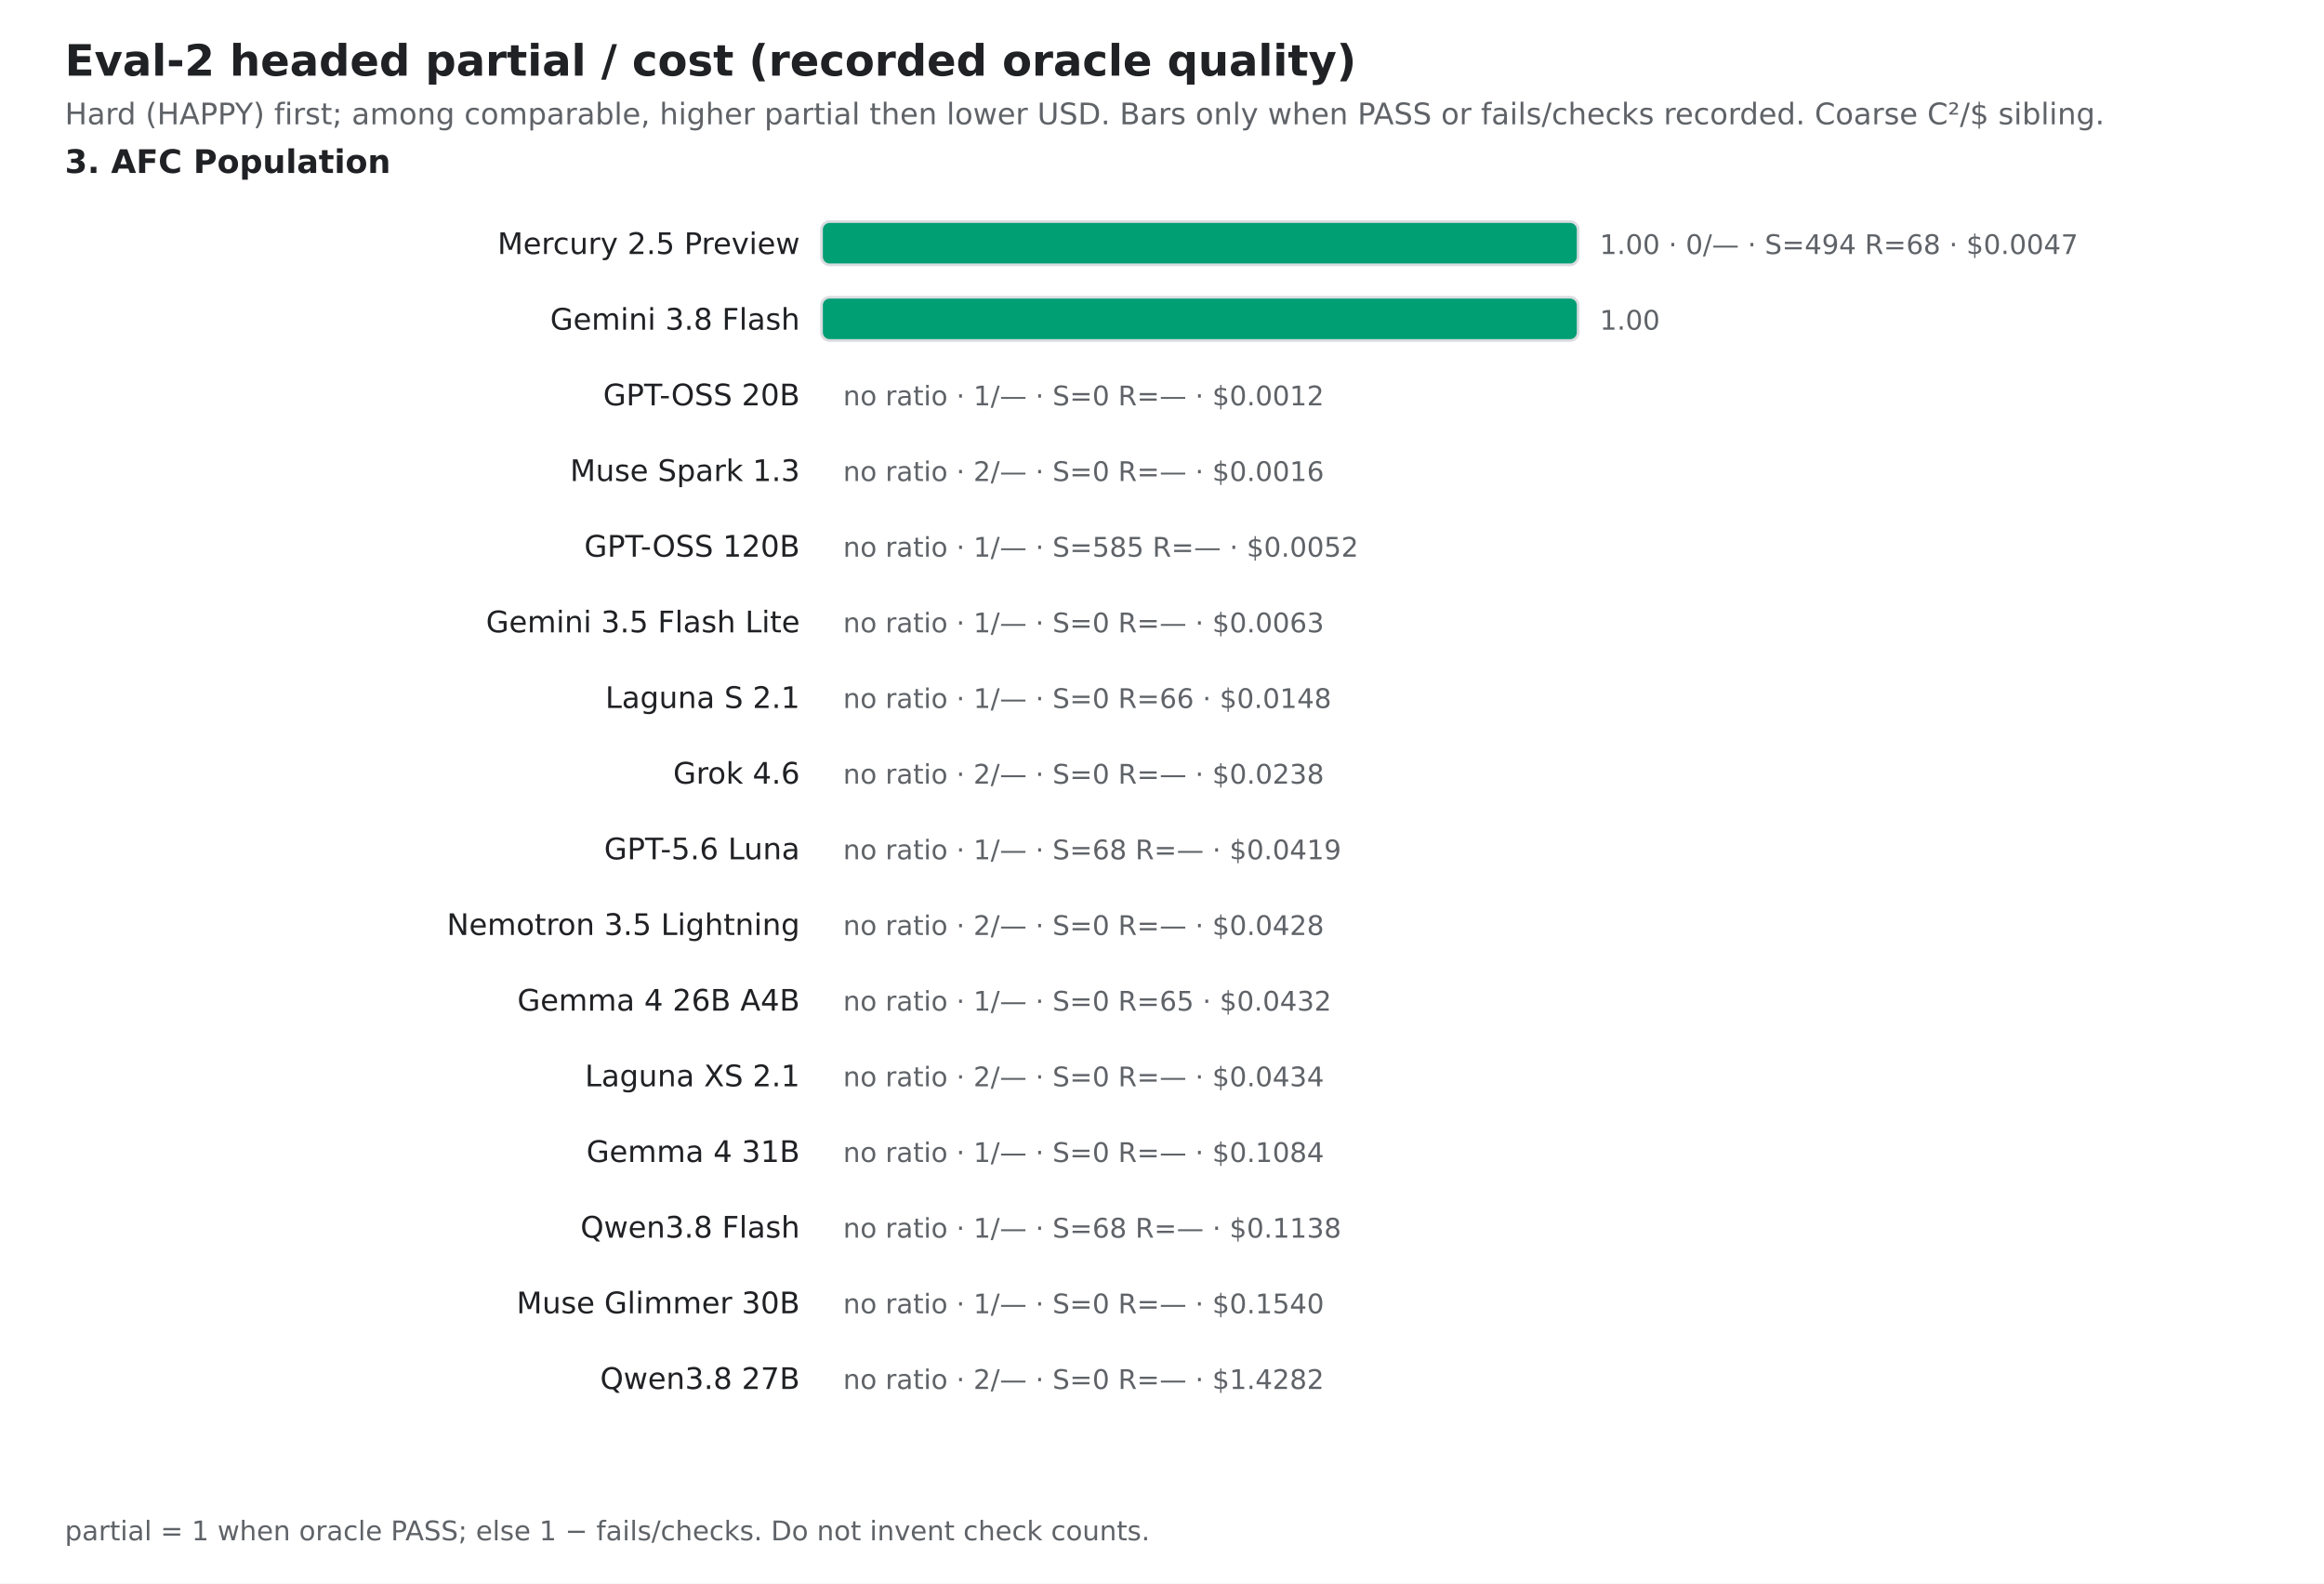
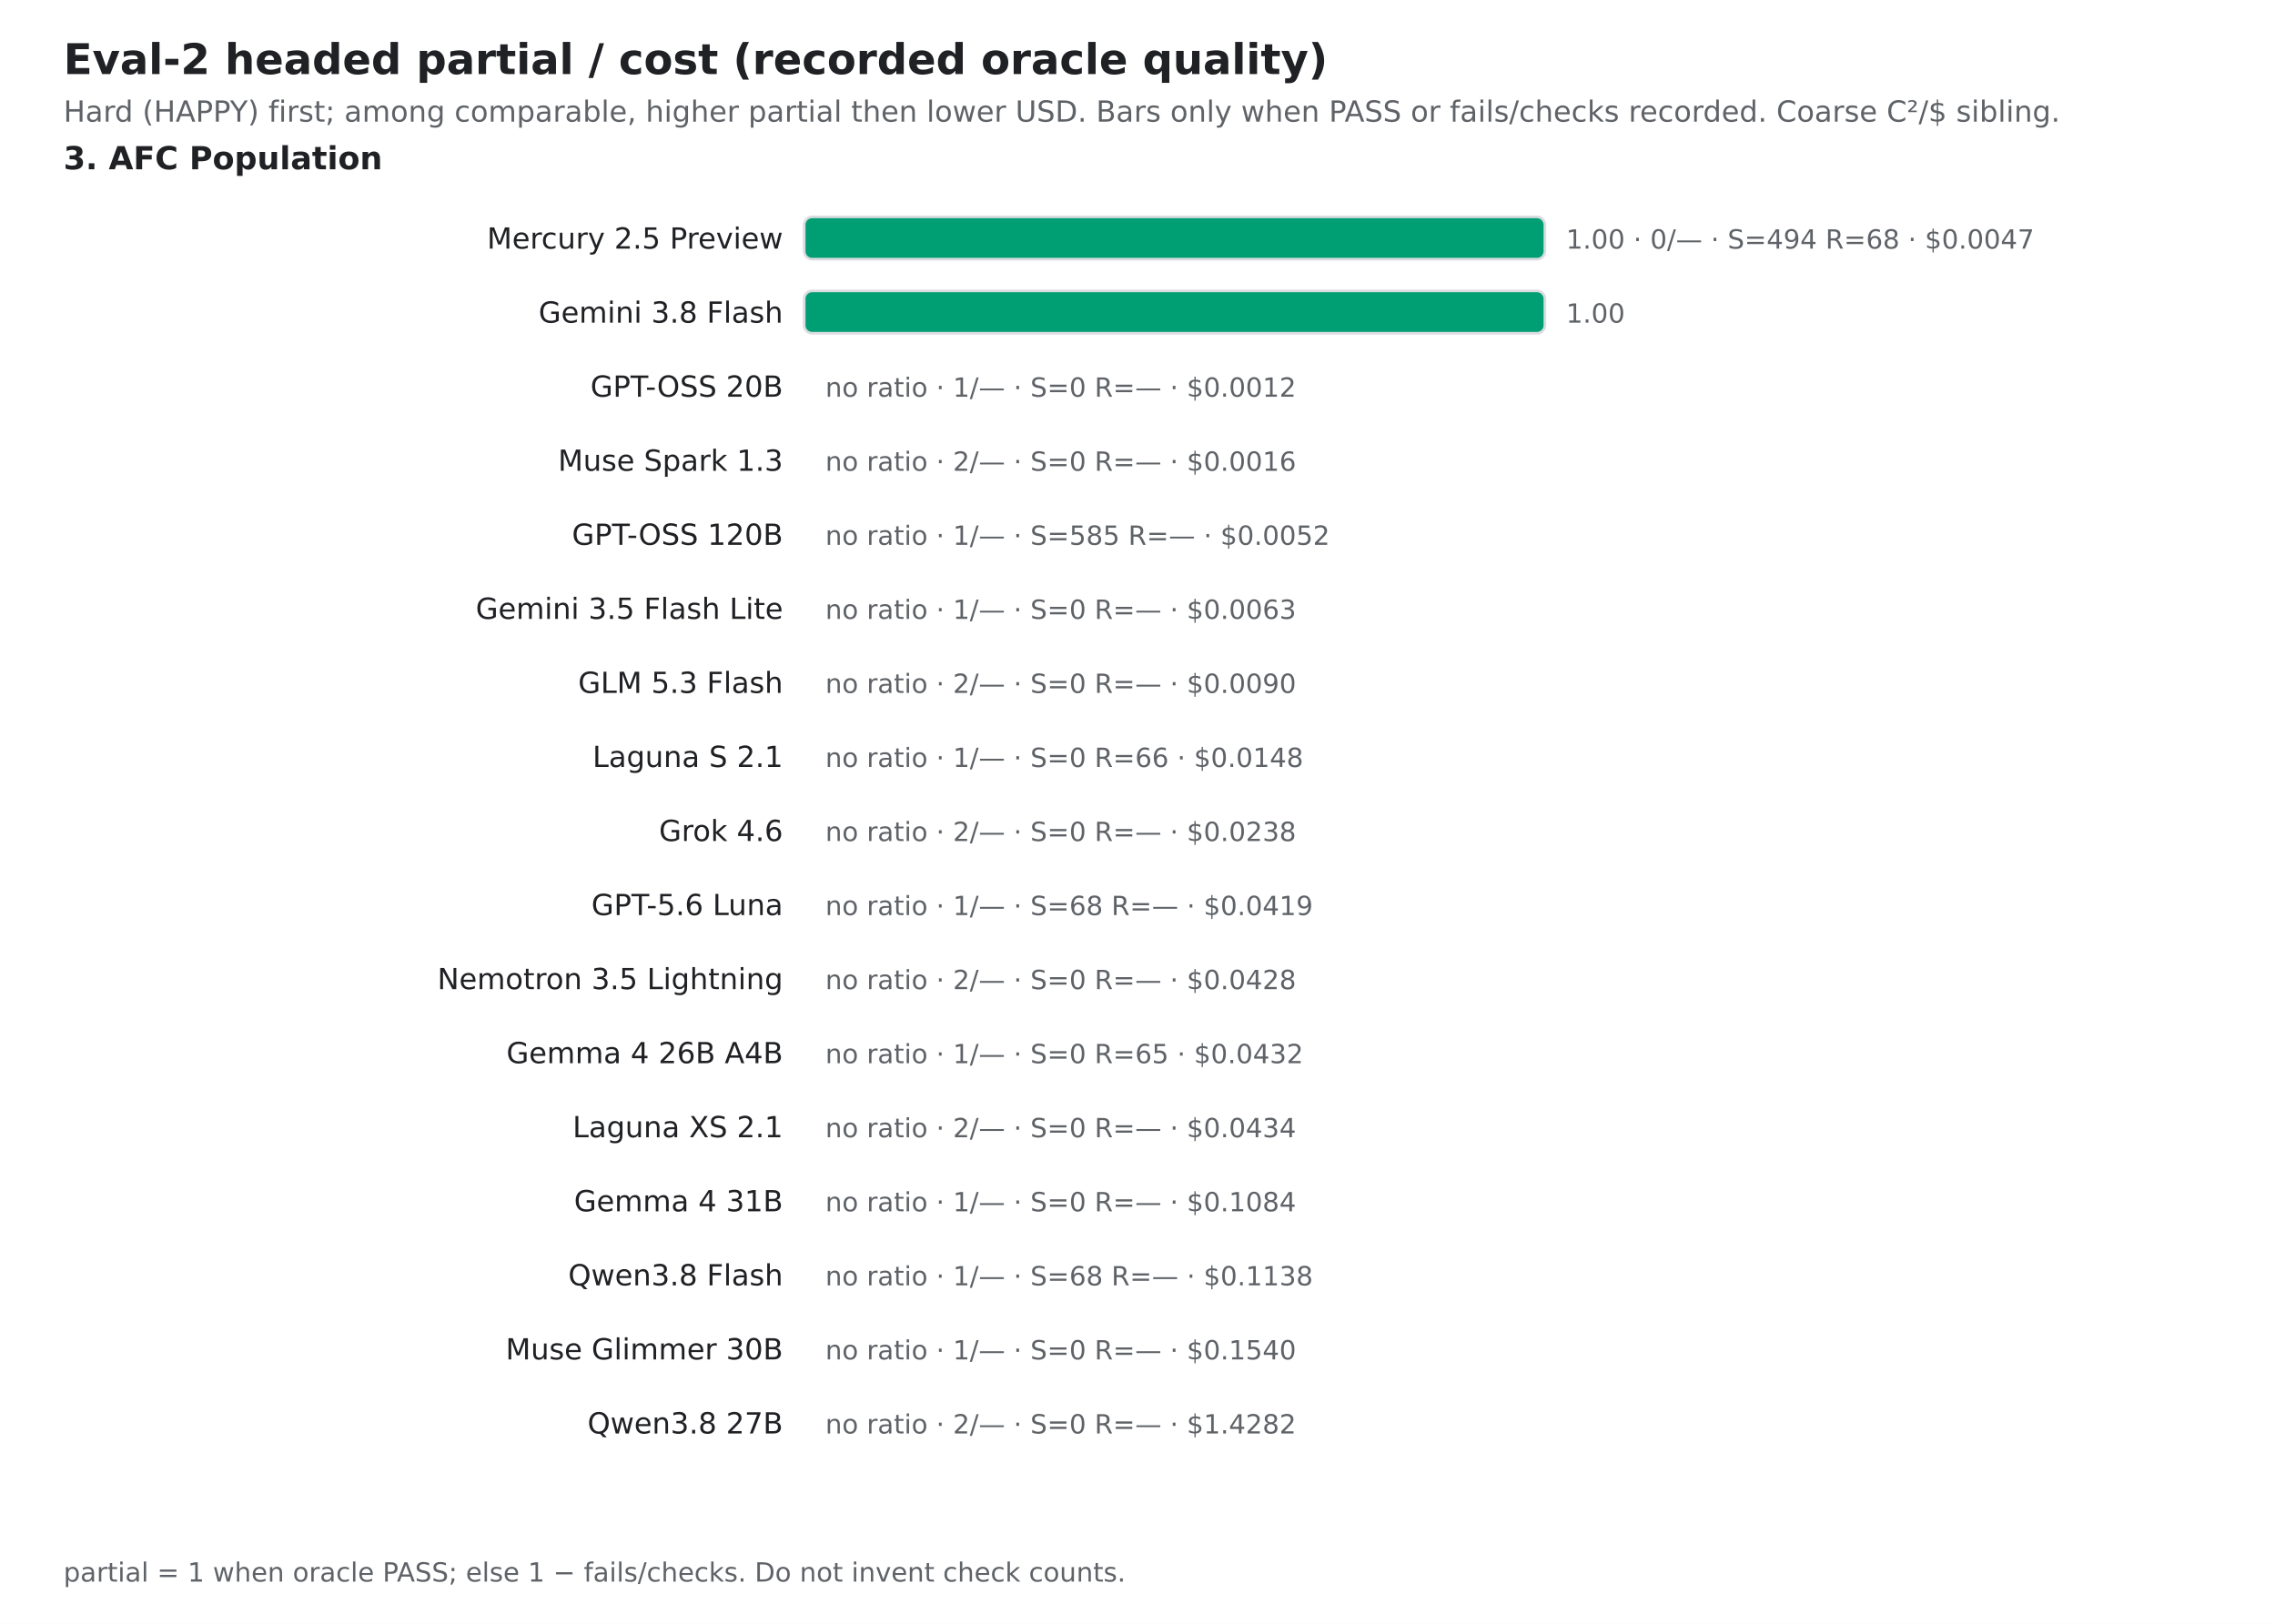
- <svg xmlns="http://www.w3.org/2000/svg" width="860" height="586" viewBox="0 0 860 586" role="img">
-   <rect width="860" height="586" fill="#ffffff" />
+ <svg xmlns="http://www.w3.org/2000/svg" width="860" height="614" viewBox="0 0 860 614" role="img">
+   <rect width="860" height="614" fill="#ffffff" />
  <text x="24" y="28" font-family="DejaVu Sans, sans-serif" font-size="16" font-weight="700" fill="#202124">Eval-2 headed partial / cost (recorded oracle quality)</text>
  <text x="24" y="46" font-family="DejaVu Sans, sans-serif" font-size="11" fill="#5f6368">Hard (HAPPY) first; among comparable, higher partial then lower USD. Bars only when PASS or fails/checks recorded. Coarse C²/$ sibling.</text>
  <text x="24" y="64" font-family="DejaVu Sans, sans-serif" font-size="12" font-weight="700" fill="#202124">3. AFC Population</text>
  <text x="296.0" y="94.0" text-anchor="end" font-family="DejaVu Sans, sans-serif" font-size="11" fill="#202124">Mercury 2.5 Preview</text>
  <rect x="304.0" y="82.0" width="280.0" height="16" rx="3" fill="#009E73" stroke="#dadce0" data-partial-score="1.00" />
  <text x="592.0" y="94.0" font-family="DejaVu Sans, sans-serif" font-size="10" fill="#5f6368">1.00 · 0/— · S=494 R=68 · $0.0047</text>
  <text x="296.0" y="122.0" text-anchor="end" font-family="DejaVu Sans, sans-serif" font-size="11" fill="#202124">Gemini 3.8 Flash</text>
  <rect x="304.0" y="110.0" width="280.0" height="16" rx="3" fill="#009E73" stroke="#dadce0" data-partial-score="1.00" />
  <text x="592.0" y="122.0" font-family="DejaVu Sans, sans-serif" font-size="10" fill="#5f6368">1.00</text>
  <text x="296.0" y="150.0" text-anchor="end" font-family="DejaVu Sans, sans-serif" font-size="11" fill="#202124">GPT-OSS 20B</text>
  <text x="312.0" y="150.0" font-family="DejaVu Sans, sans-serif" font-size="10" fill="#5f6368">no ratio · 1/— · S=0 R=— · $0.0012</text>
  <text x="296.0" y="178.0" text-anchor="end" font-family="DejaVu Sans, sans-serif" font-size="11" fill="#202124">Muse Spark 1.3</text>
  <text x="312.0" y="178.0" font-family="DejaVu Sans, sans-serif" font-size="10" fill="#5f6368">no ratio · 2/— · S=0 R=— · $0.0016</text>
  <text x="296.0" y="206.0" text-anchor="end" font-family="DejaVu Sans, sans-serif" font-size="11" fill="#202124">GPT-OSS 120B</text>
  <text x="312.0" y="206.0" font-family="DejaVu Sans, sans-serif" font-size="10" fill="#5f6368">no ratio · 1/— · S=585 R=— · $0.0052</text>
  <text x="296.0" y="234.0" text-anchor="end" font-family="DejaVu Sans, sans-serif" font-size="11" fill="#202124">Gemini 3.5 Flash Lite</text>
  <text x="312.0" y="234.0" font-family="DejaVu Sans, sans-serif" font-size="10" fill="#5f6368">no ratio · 1/— · S=0 R=— · $0.0063</text>
-   <text x="296.0" y="262.0" text-anchor="end" font-family="DejaVu Sans, sans-serif" font-size="11" fill="#202124">Laguna S 2.1</text>
-   <text x="312.0" y="262.0" font-family="DejaVu Sans, sans-serif" font-size="10" fill="#5f6368">no ratio · 1/— · S=0 R=66 · $0.0148</text>
-   <text x="296.0" y="290.0" text-anchor="end" font-family="DejaVu Sans, sans-serif" font-size="11" fill="#202124">Grok 4.6</text>
-   <text x="312.0" y="290.0" font-family="DejaVu Sans, sans-serif" font-size="10" fill="#5f6368">no ratio · 2/— · S=0 R=— · $0.0238</text>
-   <text x="296.0" y="318.0" text-anchor="end" font-family="DejaVu Sans, sans-serif" font-size="11" fill="#202124">GPT-5.6 Luna</text>
-   <text x="312.0" y="318.0" font-family="DejaVu Sans, sans-serif" font-size="10" fill="#5f6368">no ratio · 1/— · S=68 R=— · $0.0419</text>
-   <text x="296.0" y="346.0" text-anchor="end" font-family="DejaVu Sans, sans-serif" font-size="11" fill="#202124">Nemotron 3.5 Lightning</text>
-   <text x="312.0" y="346.0" font-family="DejaVu Sans, sans-serif" font-size="10" fill="#5f6368">no ratio · 2/— · S=0 R=— · $0.0428</text>
-   <text x="296.0" y="374.0" text-anchor="end" font-family="DejaVu Sans, sans-serif" font-size="11" fill="#202124">Gemma 4 26B A4B</text>
-   <text x="312.0" y="374.0" font-family="DejaVu Sans, sans-serif" font-size="10" fill="#5f6368">no ratio · 1/— · S=0 R=65 · $0.0432</text>
-   <text x="296.0" y="402.0" text-anchor="end" font-family="DejaVu Sans, sans-serif" font-size="11" fill="#202124">Laguna XS 2.1</text>
-   <text x="312.0" y="402.0" font-family="DejaVu Sans, sans-serif" font-size="10" fill="#5f6368">no ratio · 2/— · S=0 R=— · $0.0434</text>
-   <text x="296.0" y="430.0" text-anchor="end" font-family="DejaVu Sans, sans-serif" font-size="11" fill="#202124">Gemma 4 31B</text>
-   <text x="312.0" y="430.0" font-family="DejaVu Sans, sans-serif" font-size="10" fill="#5f6368">no ratio · 1/— · S=0 R=— · $0.1084</text>
-   <text x="296.0" y="458.0" text-anchor="end" font-family="DejaVu Sans, sans-serif" font-size="11" fill="#202124">Qwen3.8 Flash</text>
-   <text x="312.0" y="458.0" font-family="DejaVu Sans, sans-serif" font-size="10" fill="#5f6368">no ratio · 1/— · S=68 R=— · $0.1138</text>
-   <text x="296.0" y="486.0" text-anchor="end" font-family="DejaVu Sans, sans-serif" font-size="11" fill="#202124">Muse Glimmer 30B</text>
-   <text x="312.0" y="486.0" font-family="DejaVu Sans, sans-serif" font-size="10" fill="#5f6368">no ratio · 1/— · S=0 R=— · $0.1540</text>
-   <text x="296.0" y="514.0" text-anchor="end" font-family="DejaVu Sans, sans-serif" font-size="11" fill="#202124">Qwen3.8 27B</text>
-   <text x="312.0" y="514.0" font-family="DejaVu Sans, sans-serif" font-size="10" fill="#5f6368">no ratio · 2/— · S=0 R=— · $1.4282</text>
-   <text x="24" y="570" font-family="DejaVu Sans, sans-serif" font-size="10" fill="#5f6368">partial = 1 when oracle PASS; else 1 − fails/checks. Do not invent check counts.</text>
+   <text x="296.0" y="262.0" text-anchor="end" font-family="DejaVu Sans, sans-serif" font-size="11" fill="#202124">GLM 5.3 Flash</text>
+   <text x="312.0" y="262.0" font-family="DejaVu Sans, sans-serif" font-size="10" fill="#5f6368">no ratio · 2/— · S=0 R=— · $0.0090</text>
+   <text x="296.0" y="290.0" text-anchor="end" font-family="DejaVu Sans, sans-serif" font-size="11" fill="#202124">Laguna S 2.1</text>
+   <text x="312.0" y="290.0" font-family="DejaVu Sans, sans-serif" font-size="10" fill="#5f6368">no ratio · 1/— · S=0 R=66 · $0.0148</text>
+   <text x="296.0" y="318.0" text-anchor="end" font-family="DejaVu Sans, sans-serif" font-size="11" fill="#202124">Grok 4.6</text>
+   <text x="312.0" y="318.0" font-family="DejaVu Sans, sans-serif" font-size="10" fill="#5f6368">no ratio · 2/— · S=0 R=— · $0.0238</text>
+   <text x="296.0" y="346.0" text-anchor="end" font-family="DejaVu Sans, sans-serif" font-size="11" fill="#202124">GPT-5.6 Luna</text>
+   <text x="312.0" y="346.0" font-family="DejaVu Sans, sans-serif" font-size="10" fill="#5f6368">no ratio · 1/— · S=68 R=— · $0.0419</text>
+   <text x="296.0" y="374.0" text-anchor="end" font-family="DejaVu Sans, sans-serif" font-size="11" fill="#202124">Nemotron 3.5 Lightning</text>
+   <text x="312.0" y="374.0" font-family="DejaVu Sans, sans-serif" font-size="10" fill="#5f6368">no ratio · 2/— · S=0 R=— · $0.0428</text>
+   <text x="296.0" y="402.0" text-anchor="end" font-family="DejaVu Sans, sans-serif" font-size="11" fill="#202124">Gemma 4 26B A4B</text>
+   <text x="312.0" y="402.0" font-family="DejaVu Sans, sans-serif" font-size="10" fill="#5f6368">no ratio · 1/— · S=0 R=65 · $0.0432</text>
+   <text x="296.0" y="430.0" text-anchor="end" font-family="DejaVu Sans, sans-serif" font-size="11" fill="#202124">Laguna XS 2.1</text>
+   <text x="312.0" y="430.0" font-family="DejaVu Sans, sans-serif" font-size="10" fill="#5f6368">no ratio · 2/— · S=0 R=— · $0.0434</text>
+   <text x="296.0" y="458.0" text-anchor="end" font-family="DejaVu Sans, sans-serif" font-size="11" fill="#202124">Gemma 4 31B</text>
+   <text x="312.0" y="458.0" font-family="DejaVu Sans, sans-serif" font-size="10" fill="#5f6368">no ratio · 1/— · S=0 R=— · $0.1084</text>
+   <text x="296.0" y="486.0" text-anchor="end" font-family="DejaVu Sans, sans-serif" font-size="11" fill="#202124">Qwen3.8 Flash</text>
+   <text x="312.0" y="486.0" font-family="DejaVu Sans, sans-serif" font-size="10" fill="#5f6368">no ratio · 1/— · S=68 R=— · $0.1138</text>
+   <text x="296.0" y="514.0" text-anchor="end" font-family="DejaVu Sans, sans-serif" font-size="11" fill="#202124">Muse Glimmer 30B</text>
+   <text x="312.0" y="514.0" font-family="DejaVu Sans, sans-serif" font-size="10" fill="#5f6368">no ratio · 1/— · S=0 R=— · $0.1540</text>
+   <text x="296.0" y="542.0" text-anchor="end" font-family="DejaVu Sans, sans-serif" font-size="11" fill="#202124">Qwen3.8 27B</text>
+   <text x="312.0" y="542.0" font-family="DejaVu Sans, sans-serif" font-size="10" fill="#5f6368">no ratio · 2/— · S=0 R=— · $1.4282</text>
+   <text x="24" y="598" font-family="DejaVu Sans, sans-serif" font-size="10" fill="#5f6368">partial = 1 when oracle PASS; else 1 − fails/checks. Do not invent check counts.</text>
</svg>
